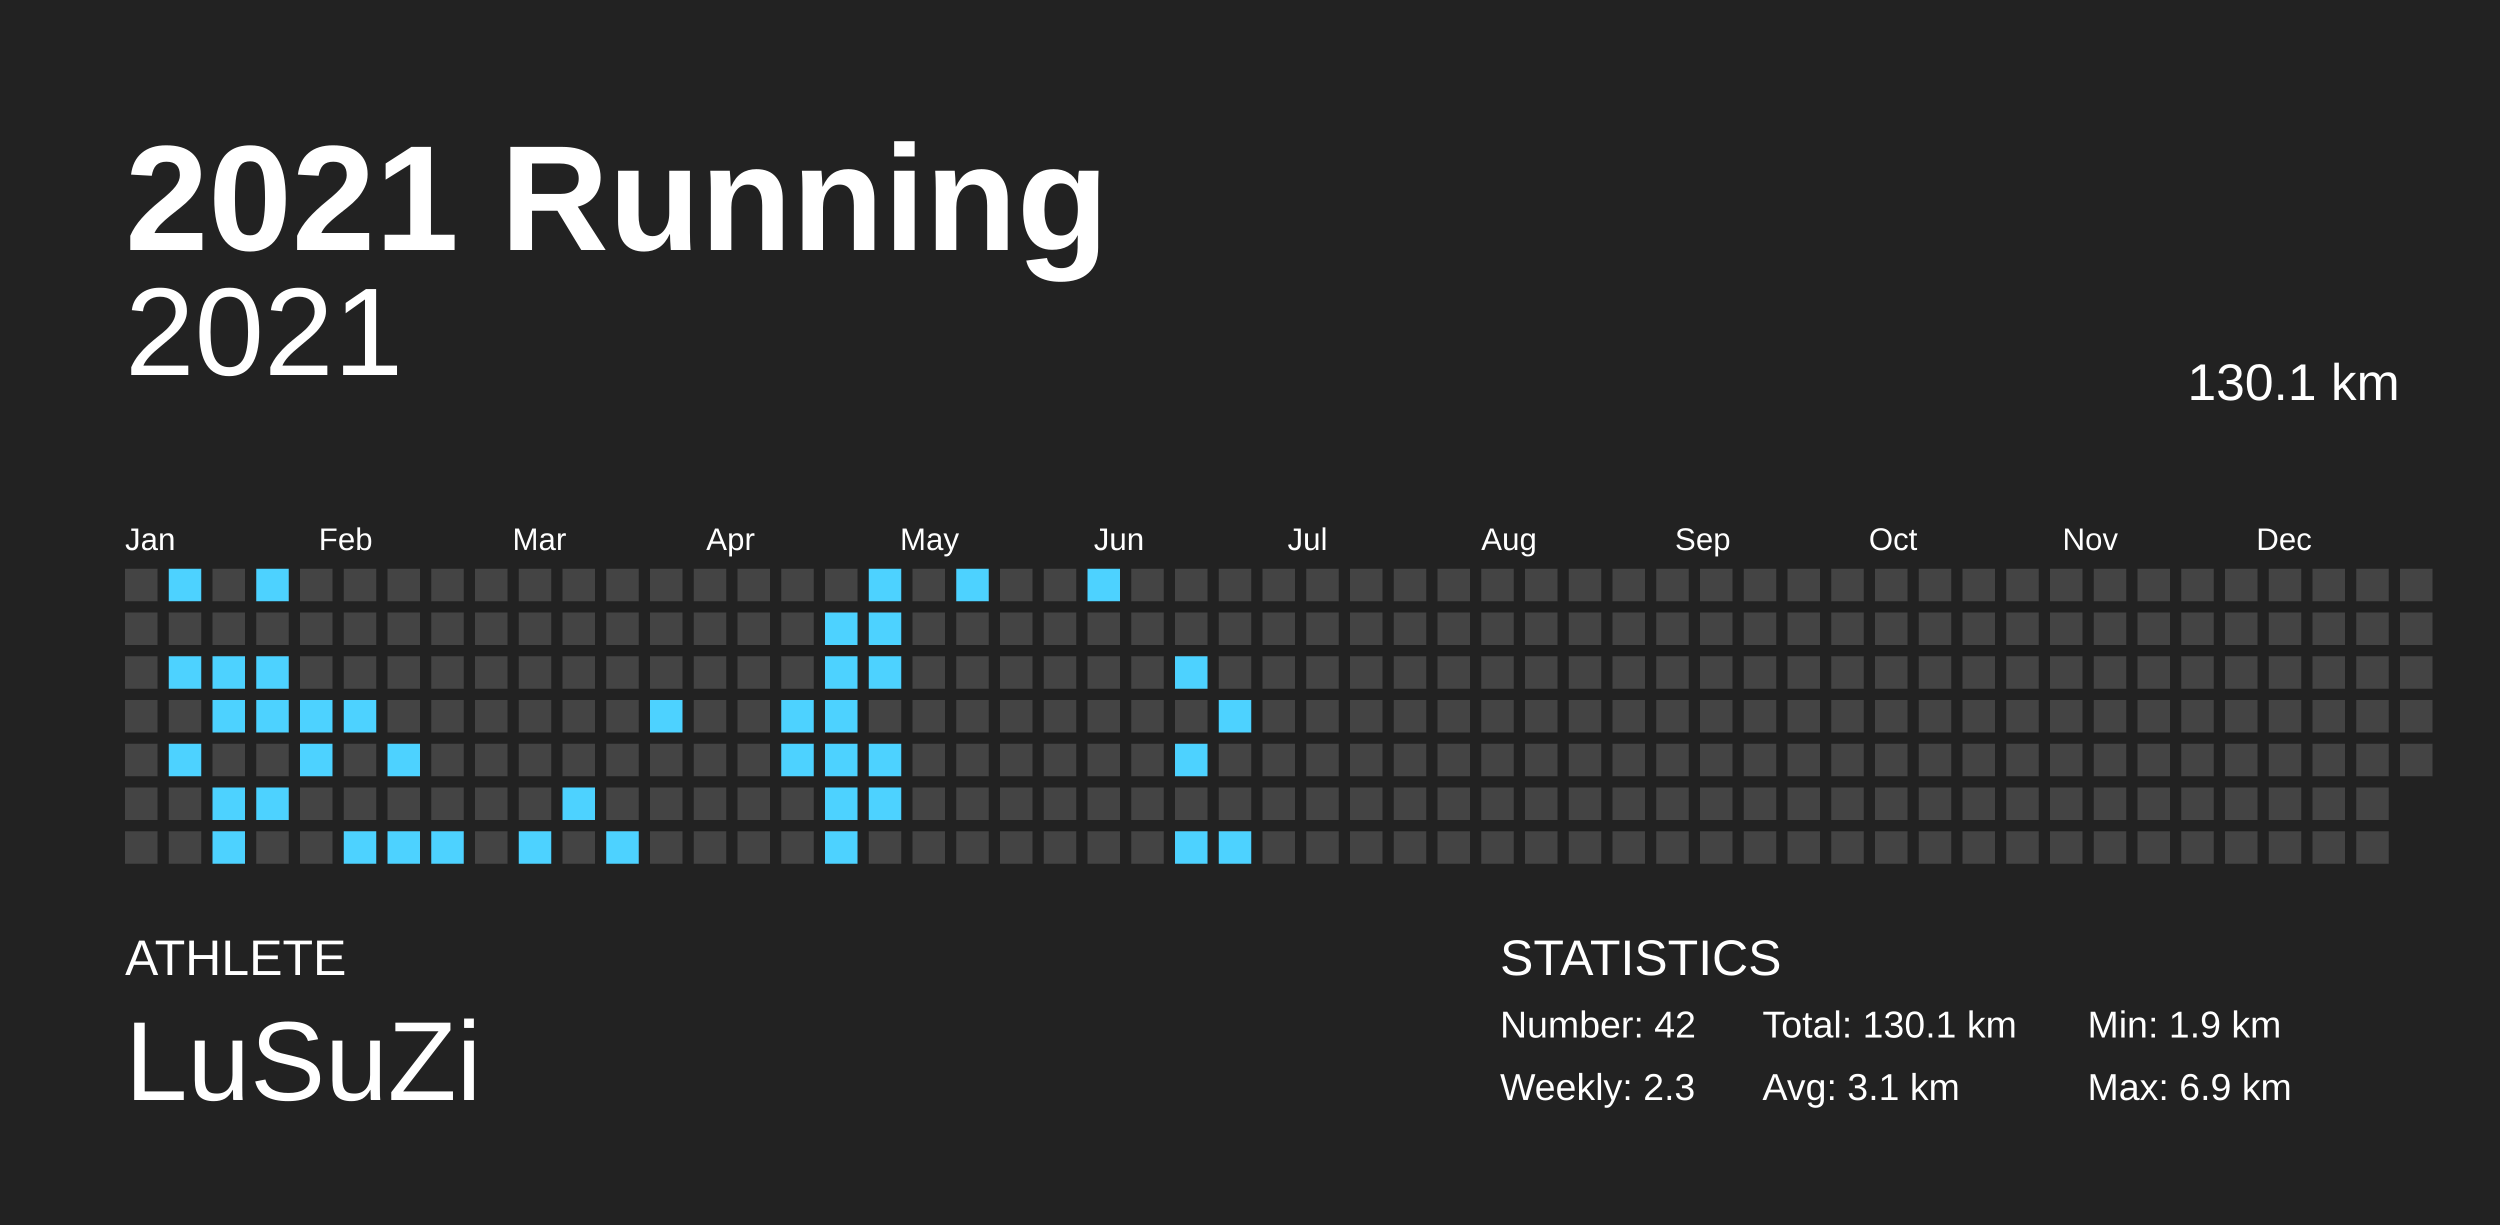
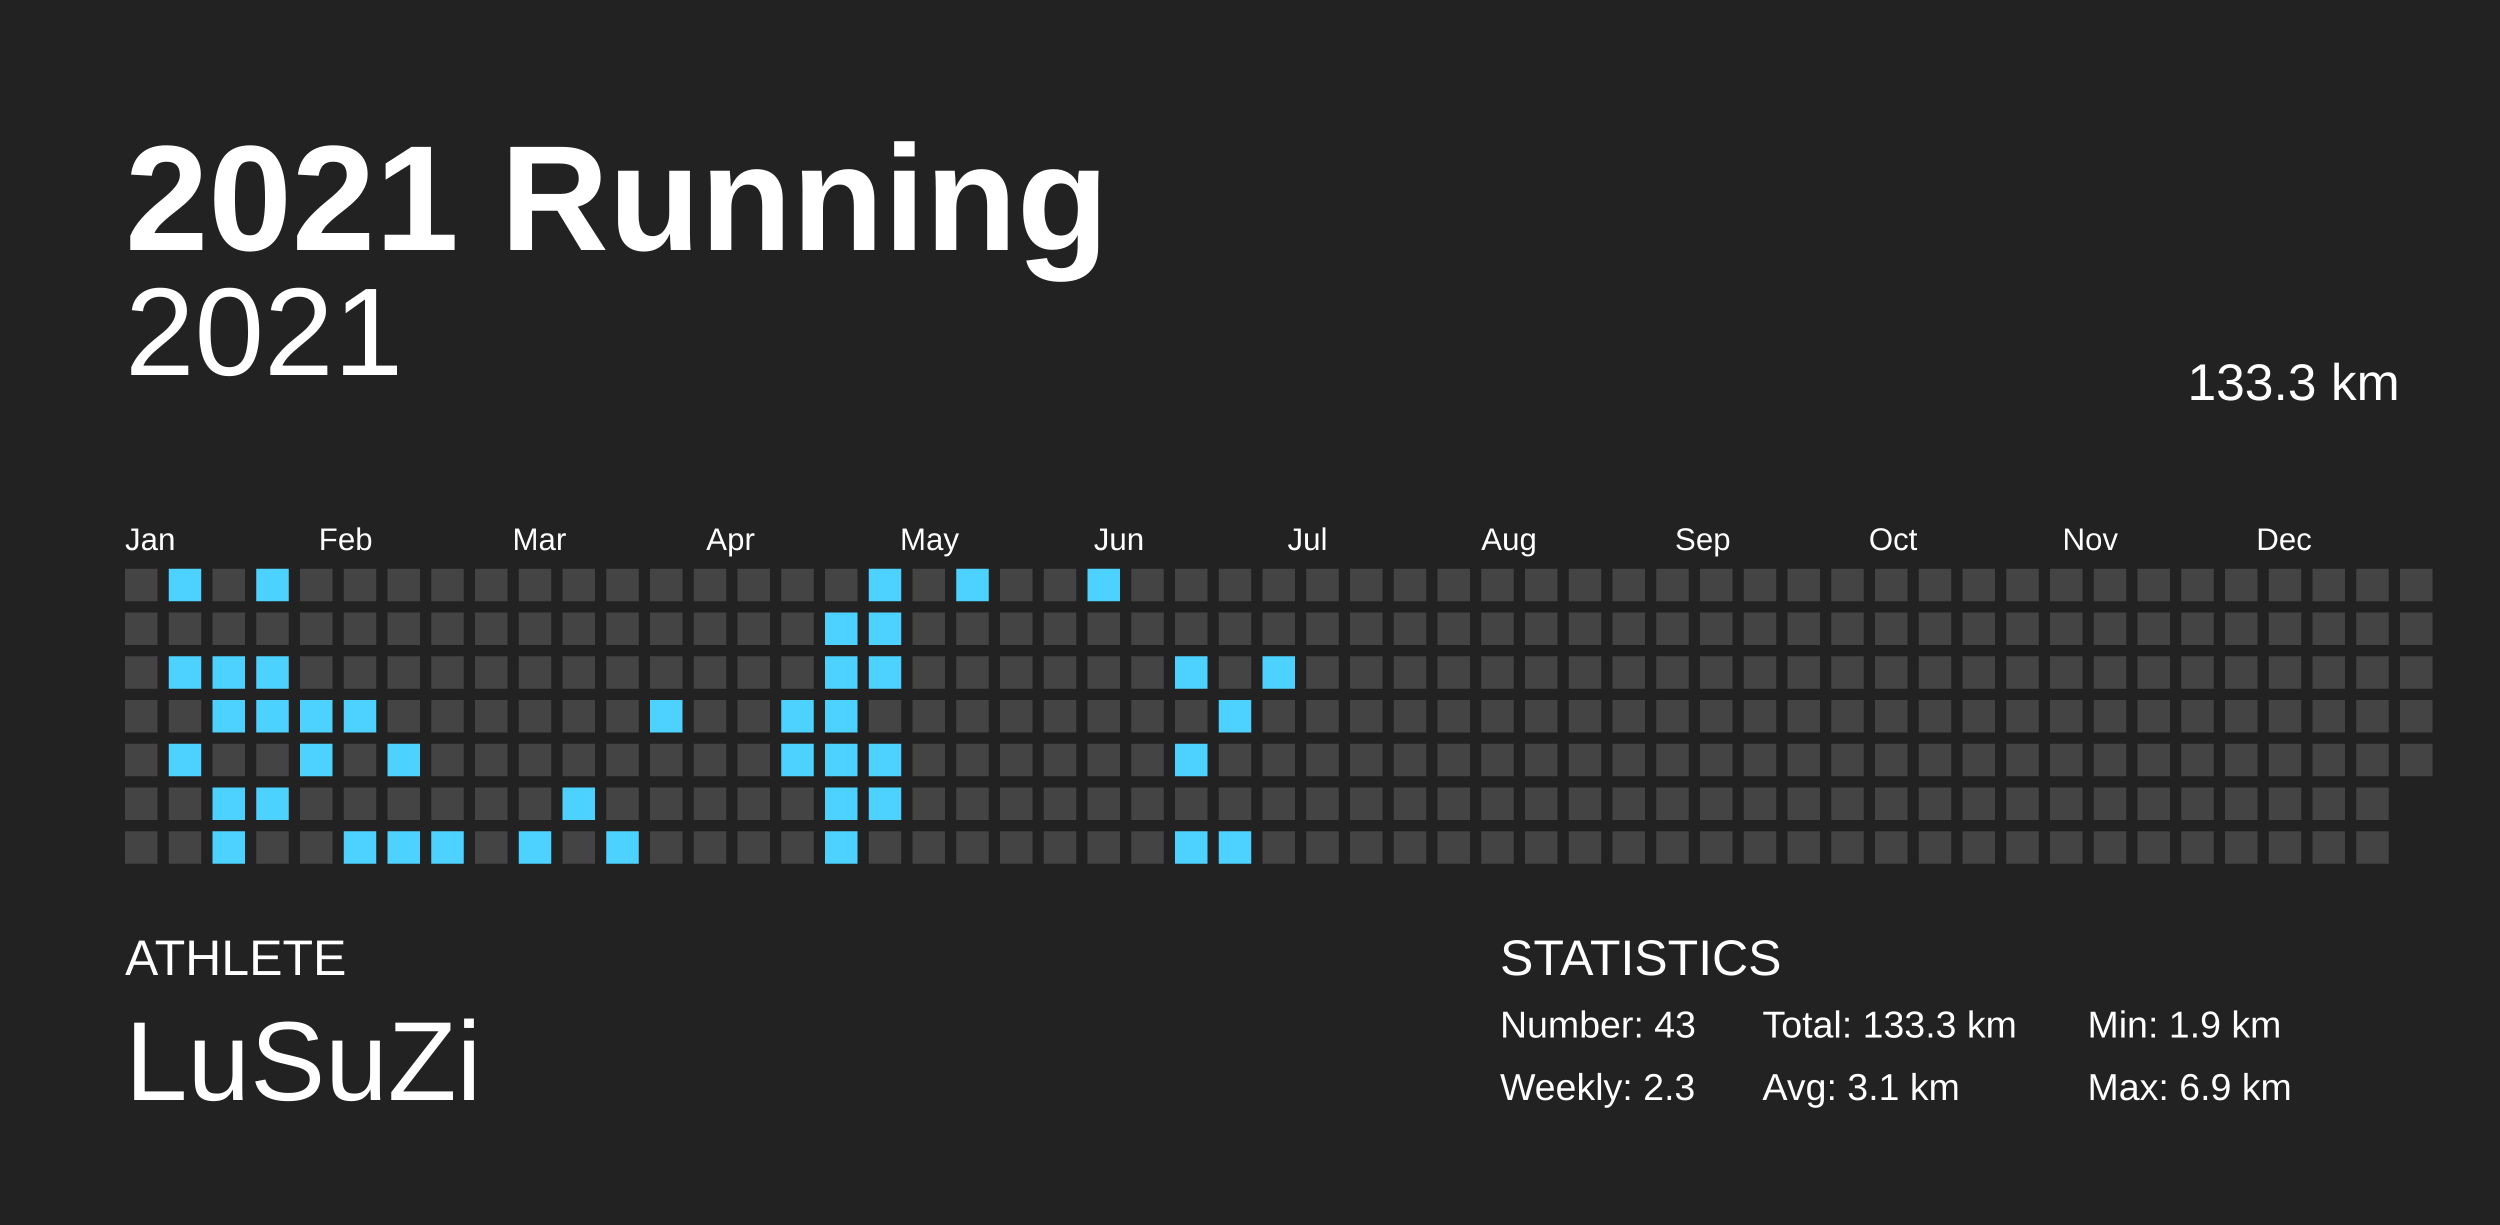
<svg xmlns="http://www.w3.org/2000/svg" baseProfile="full" height="98mm" version="1.1" viewBox="0,0,200,98" width="200mm">
  <defs />
  <rect fill="#222222" height="98" width="200" x="0" y="0" />
  <text fill="#FFFFFF" style="font-size:12px; font-family:Arial; font-weight:bold;" x="10" y="20">2021 Running</text>
  <text fill="#FFFFFF" style="font-size:4px; font-family:Arial" x="10" y="78">ATHLETE</text>
  <text fill="#FFFFFF" style="font-size:9px; font-family:Arial" x="10" y="88">LuSuZi</text>
  <text fill="#FFFFFF" style="font-size:4px; font-family:Arial" x="120" y="78">STATISTICS</text>
-   <text fill="#FFFFFF" style="font-size:3px; font-family:Arial" x="120" y="83">Number: 42</text>
+   <text fill="#FFFFFF" style="font-size:3px; font-family:Arial" x="120" y="83">Number: 43</text>
  <text fill="#FFFFFF" style="font-size:3px; font-family:Arial" x="120" y="88">Weekly: 2.3</text>
-   <text fill="#FFFFFF" style="font-size:3px; font-family:Arial" x="141" y="83">Total: 130.1 km</text>
+   <text fill="#FFFFFF" style="font-size:3px; font-family:Arial" x="141" y="83">Total: 133.3 km</text>
  <text fill="#FFFFFF" style="font-size:3px; font-family:Arial" x="141" y="88">Avg: 3.1 km</text>
  <text fill="#FFFFFF" style="font-size:3px; font-family:Arial" x="167" y="83">Min: 1.9 km</text>
  <text fill="#FFFFFF" style="font-size:3px; font-family:Arial" x="167" y="88">Max: 6.9 km</text>
  <text alignment-baseline="hanging" fill="#FFFFFF" style="font-size:10.0px; font-family:Arial;" x="10" y="30">2021</text>
-   <text alignment-baseline="hanging" fill="#FFFFFF" style="font-size:4.125px; font-family:Arial;" x="175" y="32">130.1 km</text>
+   <text alignment-baseline="hanging" fill="#FFFFFF" style="font-size:4.125px; font-family:Arial;" x="175" y="32">133.3 km</text>
  <text fill="#FFFFFF" style="font-size:2.5px; font-family:Arial" x="10.0" y="44">Jan</text>
  <text fill="#FFFFFF" style="font-size:2.5px; font-family:Arial" x="25.5" y="44">Feb</text>
  <text fill="#FFFFFF" style="font-size:2.5px; font-family:Arial" x="41.0" y="44">Mar</text>
  <text fill="#FFFFFF" style="font-size:2.5px; font-family:Arial" x="56.5" y="44">Apr</text>
  <text fill="#FFFFFF" style="font-size:2.5px; font-family:Arial" x="72.0" y="44">May</text>
  <text fill="#FFFFFF" style="font-size:2.5px; font-family:Arial" x="87.5" y="44">Jun</text>
  <text fill="#FFFFFF" style="font-size:2.5px; font-family:Arial" x="103.0" y="44">Jul</text>
  <text fill="#FFFFFF" style="font-size:2.5px; font-family:Arial" x="118.5" y="44">Aug</text>
  <text fill="#FFFFFF" style="font-size:2.5px; font-family:Arial" x="134.0" y="44">Sep</text>
  <text fill="#FFFFFF" style="font-size:2.5px; font-family:Arial" x="149.5" y="44">Oct</text>
  <text fill="#FFFFFF" style="font-size:2.5px; font-family:Arial" x="165.0" y="44">Nov</text>
  <text fill="#FFFFFF" style="font-size:2.5px; font-family:Arial" x="180.5" y="44">Dec</text>
  <rect fill="#444444" height="2.6" width="2.6" x="10.0" y="45.5" />
  <rect fill="#444444" height="2.6" width="2.6" x="10.0" y="49.0" />
  <rect fill="#444444" height="2.6" width="2.6" x="10.0" y="52.5" />
  <rect fill="#444444" height="2.6" width="2.6" x="10.0" y="56.0" />
  <rect fill="#444444" height="2.6" width="2.6" x="10.0" y="59.5" />
  <rect fill="#444444" height="2.6" width="2.6" x="10.0" y="63.0" />
  <rect fill="#444444" height="2.6" width="2.6" x="10.0" y="66.5" />
  <rect fill="#4dd2ff" height="2.6" width="2.6" x="13.5" y="45.5" />
  <rect fill="#444444" height="2.6" width="2.6" x="13.5" y="49.0" />
  <rect fill="#4dd2ff" height="2.6" width="2.6" x="13.5" y="52.5" />
  <rect fill="#444444" height="2.6" width="2.6" x="13.5" y="56.0" />
  <rect fill="#4dd2ff" height="2.6" width="2.6" x="13.5" y="59.5" />
  <rect fill="#444444" height="2.6" width="2.6" x="13.5" y="63.0" />
  <rect fill="#444444" height="2.6" width="2.6" x="13.5" y="66.5" />
  <rect fill="#444444" height="2.6" width="2.6" x="17.0" y="45.5" />
  <rect fill="#444444" height="2.6" width="2.6" x="17.0" y="49.0" />
  <rect fill="#4dd2ff" height="2.6" width="2.6" x="17.0" y="52.5" />
  <rect fill="#4dd2ff" height="2.6" width="2.6" x="17.0" y="56.0" />
  <rect fill="#444444" height="2.6" width="2.6" x="17.0" y="59.5" />
  <rect fill="#4dd2ff" height="2.6" width="2.6" x="17.0" y="63.0" />
  <rect fill="#4dd2ff" height="2.6" width="2.6" x="17.0" y="66.5" />
  <rect fill="#4dd2ff" height="2.6" width="2.6" x="20.5" y="45.5" />
  <rect fill="#444444" height="2.6" width="2.6" x="20.5" y="49.0" />
  <rect fill="#4dd2ff" height="2.6" width="2.6" x="20.5" y="52.5" />
  <rect fill="#4dd2ff" height="2.6" width="2.6" x="20.5" y="56.0" />
  <rect fill="#444444" height="2.6" width="2.6" x="20.5" y="59.5" />
  <rect fill="#4dd2ff" height="2.6" width="2.6" x="20.5" y="63.0" />
  <rect fill="#444444" height="2.6" width="2.6" x="20.5" y="66.5" />
  <rect fill="#444444" height="2.6" width="2.6" x="24.0" y="45.5" />
  <rect fill="#444444" height="2.6" width="2.6" x="24.0" y="49.0" />
  <rect fill="#444444" height="2.6" width="2.6" x="24.0" y="52.5" />
  <rect fill="#4dd2ff" height="2.6" width="2.6" x="24.0" y="56.0" />
  <rect fill="#4dd2ff" height="2.6" width="2.6" x="24.0" y="59.5" />
  <rect fill="#444444" height="2.6" width="2.6" x="24.0" y="63.0" />
  <rect fill="#444444" height="2.6" width="2.6" x="24.0" y="66.5" />
  <rect fill="#444444" height="2.6" width="2.6" x="27.5" y="45.5" />
  <rect fill="#444444" height="2.6" width="2.6" x="27.5" y="49.0" />
  <rect fill="#444444" height="2.6" width="2.6" x="27.5" y="52.5" />
  <rect fill="#4dd2ff" height="2.6" width="2.6" x="27.5" y="56.0" />
  <rect fill="#444444" height="2.6" width="2.6" x="27.5" y="59.5" />
  <rect fill="#444444" height="2.6" width="2.6" x="27.5" y="63.0" />
  <rect fill="#4dd2ff" height="2.6" width="2.6" x="27.5" y="66.5" />
  <rect fill="#444444" height="2.6" width="2.6" x="31.0" y="45.5" />
  <rect fill="#444444" height="2.6" width="2.6" x="31.0" y="49.0" />
  <rect fill="#444444" height="2.6" width="2.6" x="31.0" y="52.5" />
  <rect fill="#444444" height="2.6" width="2.6" x="31.0" y="56.0" />
  <rect fill="#4dd2ff" height="2.6" width="2.6" x="31.0" y="59.5" />
  <rect fill="#444444" height="2.6" width="2.6" x="31.0" y="63.0" />
  <rect fill="#4dd2ff" height="2.6" width="2.6" x="31.0" y="66.5" />
  <rect fill="#444444" height="2.6" width="2.6" x="34.5" y="45.5" />
  <rect fill="#444444" height="2.6" width="2.6" x="34.5" y="49.0" />
  <rect fill="#444444" height="2.6" width="2.6" x="34.5" y="52.5" />
  <rect fill="#444444" height="2.6" width="2.6" x="34.5" y="56.0" />
  <rect fill="#444444" height="2.6" width="2.6" x="34.5" y="59.5" />
  <rect fill="#444444" height="2.6" width="2.6" x="34.5" y="63.0" />
  <rect fill="#4dd2ff" height="2.6" width="2.6" x="34.5" y="66.5" />
  <rect fill="#444444" height="2.6" width="2.6" x="38.0" y="45.5" />
  <rect fill="#444444" height="2.6" width="2.6" x="38.0" y="49.0" />
  <rect fill="#444444" height="2.6" width="2.6" x="38.0" y="52.5" />
  <rect fill="#444444" height="2.6" width="2.6" x="38.0" y="56.0" />
  <rect fill="#444444" height="2.6" width="2.6" x="38.0" y="59.5" />
  <rect fill="#444444" height="2.6" width="2.6" x="38.0" y="63.0" />
  <rect fill="#444444" height="2.6" width="2.6" x="38.0" y="66.5" />
  <rect fill="#444444" height="2.6" width="2.6" x="41.5" y="45.5" />
  <rect fill="#444444" height="2.6" width="2.6" x="41.5" y="49.0" />
  <rect fill="#444444" height="2.6" width="2.6" x="41.5" y="52.5" />
  <rect fill="#444444" height="2.6" width="2.6" x="41.5" y="56.0" />
  <rect fill="#444444" height="2.6" width="2.6" x="41.5" y="59.5" />
  <rect fill="#444444" height="2.6" width="2.6" x="41.5" y="63.0" />
  <rect fill="#4dd2ff" height="2.6" width="2.6" x="41.5" y="66.5" />
  <rect fill="#444444" height="2.6" width="2.6" x="45.0" y="45.5" />
  <rect fill="#444444" height="2.6" width="2.6" x="45.0" y="49.0" />
  <rect fill="#444444" height="2.6" width="2.6" x="45.0" y="52.5" />
  <rect fill="#444444" height="2.6" width="2.6" x="45.0" y="56.0" />
  <rect fill="#444444" height="2.6" width="2.6" x="45.0" y="59.5" />
  <rect fill="#4dd2ff" height="2.6" width="2.6" x="45.0" y="63.0" />
  <rect fill="#444444" height="2.6" width="2.6" x="45.0" y="66.5" />
  <rect fill="#444444" height="2.6" width="2.6" x="48.5" y="45.5" />
  <rect fill="#444444" height="2.6" width="2.6" x="48.5" y="49.0" />
  <rect fill="#444444" height="2.6" width="2.6" x="48.5" y="52.5" />
  <rect fill="#444444" height="2.6" width="2.6" x="48.5" y="56.0" />
  <rect fill="#444444" height="2.6" width="2.6" x="48.5" y="59.5" />
  <rect fill="#444444" height="2.6" width="2.6" x="48.5" y="63.0" />
  <rect fill="#4dd2ff" height="2.6" width="2.6" x="48.5" y="66.5" />
  <rect fill="#444444" height="2.6" width="2.6" x="52.0" y="45.5" />
  <rect fill="#444444" height="2.6" width="2.6" x="52.0" y="49.0" />
  <rect fill="#444444" height="2.6" width="2.6" x="52.0" y="52.5" />
  <rect fill="#4dd2ff" height="2.6" width="2.6" x="52.0" y="56.0" />
  <rect fill="#444444" height="2.6" width="2.6" x="52.0" y="59.5" />
  <rect fill="#444444" height="2.6" width="2.6" x="52.0" y="63.0" />
  <rect fill="#444444" height="2.6" width="2.6" x="52.0" y="66.5" />
  <rect fill="#444444" height="2.6" width="2.6" x="55.5" y="45.5" />
  <rect fill="#444444" height="2.6" width="2.6" x="55.5" y="49.0" />
  <rect fill="#444444" height="2.6" width="2.6" x="55.5" y="52.5" />
  <rect fill="#444444" height="2.6" width="2.6" x="55.5" y="56.0" />
  <rect fill="#444444" height="2.6" width="2.6" x="55.5" y="59.5" />
  <rect fill="#444444" height="2.6" width="2.6" x="55.5" y="63.0" />
  <rect fill="#444444" height="2.6" width="2.6" x="55.5" y="66.5" />
  <rect fill="#444444" height="2.6" width="2.6" x="59.0" y="45.5" />
  <rect fill="#444444" height="2.6" width="2.6" x="59.0" y="49.0" />
  <rect fill="#444444" height="2.6" width="2.6" x="59.0" y="52.5" />
  <rect fill="#444444" height="2.6" width="2.6" x="59.0" y="56.0" />
  <rect fill="#444444" height="2.6" width="2.6" x="59.0" y="59.5" />
  <rect fill="#444444" height="2.6" width="2.6" x="59.0" y="63.0" />
  <rect fill="#444444" height="2.6" width="2.6" x="59.0" y="66.5" />
  <rect fill="#444444" height="2.6" width="2.6" x="62.5" y="45.5" />
  <rect fill="#444444" height="2.6" width="2.6" x="62.5" y="49.0" />
  <rect fill="#444444" height="2.6" width="2.6" x="62.5" y="52.5" />
  <rect fill="#4dd2ff" height="2.6" width="2.6" x="62.5" y="56.0" />
  <rect fill="#4dd2ff" height="2.6" width="2.6" x="62.5" y="59.5" />
  <rect fill="#444444" height="2.6" width="2.6" x="62.5" y="63.0" />
  <rect fill="#444444" height="2.6" width="2.6" x="62.5" y="66.5" />
  <rect fill="#444444" height="2.6" width="2.6" x="66.0" y="45.5" />
  <rect fill="#4dd2ff" height="2.6" width="2.6" x="66.0" y="49.0" />
  <rect fill="#4dd2ff" height="2.6" width="2.6" x="66.0" y="52.5" />
  <rect fill="#4dd2ff" height="2.6" width="2.6" x="66.0" y="56.0" />
  <rect fill="#4dd2ff" height="2.6" width="2.6" x="66.0" y="59.5" />
  <rect fill="#4dd2ff" height="2.6" width="2.6" x="66.0" y="63.0" />
  <rect fill="#4dd2ff" height="2.6" width="2.6" x="66.0" y="66.5" />
  <rect fill="#4dd2ff" height="2.6" width="2.6" x="69.5" y="45.5" />
  <rect fill="#4dd2ff" height="2.6" width="2.6" x="69.5" y="49.0" />
  <rect fill="#4dd2ff" height="2.6" width="2.6" x="69.5" y="52.5" />
  <rect fill="#444444" height="2.6" width="2.6" x="69.5" y="56.0" />
  <rect fill="#4dd2ff" height="2.6" width="2.6" x="69.5" y="59.5" />
  <rect fill="#4dd2ff" height="2.6" width="2.6" x="69.5" y="63.0" />
  <rect fill="#444444" height="2.6" width="2.6" x="69.5" y="66.5" />
  <rect fill="#444444" height="2.6" width="2.6" x="73.0" y="45.5" />
  <rect fill="#444444" height="2.6" width="2.6" x="73.0" y="49.0" />
  <rect fill="#444444" height="2.6" width="2.6" x="73.0" y="52.5" />
  <rect fill="#444444" height="2.6" width="2.6" x="73.0" y="56.0" />
  <rect fill="#444444" height="2.6" width="2.6" x="73.0" y="59.5" />
  <rect fill="#444444" height="2.6" width="2.6" x="73.0" y="63.0" />
  <rect fill="#444444" height="2.6" width="2.6" x="73.0" y="66.5" />
  <rect fill="#4dd2ff" height="2.6" width="2.6" x="76.5" y="45.5" />
  <rect fill="#444444" height="2.6" width="2.6" x="76.5" y="49.0" />
  <rect fill="#444444" height="2.6" width="2.6" x="76.5" y="52.5" />
  <rect fill="#444444" height="2.6" width="2.6" x="76.5" y="56.0" />
  <rect fill="#444444" height="2.6" width="2.6" x="76.5" y="59.5" />
  <rect fill="#444444" height="2.6" width="2.6" x="76.5" y="63.0" />
  <rect fill="#444444" height="2.6" width="2.6" x="76.5" y="66.5" />
  <rect fill="#444444" height="2.6" width="2.6" x="80.0" y="45.5" />
  <rect fill="#444444" height="2.6" width="2.6" x="80.0" y="49.0" />
  <rect fill="#444444" height="2.6" width="2.6" x="80.0" y="52.5" />
  <rect fill="#444444" height="2.6" width="2.6" x="80.0" y="56.0" />
  <rect fill="#444444" height="2.6" width="2.6" x="80.0" y="59.5" />
  <rect fill="#444444" height="2.6" width="2.6" x="80.0" y="63.0" />
  <rect fill="#444444" height="2.6" width="2.6" x="80.0" y="66.5" />
  <rect fill="#444444" height="2.6" width="2.6" x="83.5" y="45.5" />
  <rect fill="#444444" height="2.6" width="2.6" x="83.5" y="49.0" />
  <rect fill="#444444" height="2.6" width="2.6" x="83.5" y="52.5" />
  <rect fill="#444444" height="2.6" width="2.6" x="83.5" y="56.0" />
  <rect fill="#444444" height="2.6" width="2.6" x="83.5" y="59.5" />
  <rect fill="#444444" height="2.6" width="2.6" x="83.5" y="63.0" />
  <rect fill="#444444" height="2.6" width="2.6" x="83.5" y="66.5" />
  <rect fill="#4dd2ff" height="2.6" width="2.6" x="87.0" y="45.5" />
  <rect fill="#444444" height="2.6" width="2.6" x="87.0" y="49.0" />
  <rect fill="#444444" height="2.6" width="2.6" x="87.0" y="52.5" />
  <rect fill="#444444" height="2.6" width="2.6" x="87.0" y="56.0" />
  <rect fill="#444444" height="2.6" width="2.6" x="87.0" y="59.5" />
  <rect fill="#444444" height="2.6" width="2.6" x="87.0" y="63.0" />
  <rect fill="#444444" height="2.6" width="2.6" x="87.0" y="66.5" />
  <rect fill="#444444" height="2.6" width="2.6" x="90.5" y="45.5" />
  <rect fill="#444444" height="2.6" width="2.6" x="90.5" y="49.0" />
  <rect fill="#444444" height="2.6" width="2.6" x="90.5" y="52.5" />
  <rect fill="#444444" height="2.6" width="2.6" x="90.5" y="56.0" />
  <rect fill="#444444" height="2.6" width="2.6" x="90.5" y="59.5" />
  <rect fill="#444444" height="2.6" width="2.6" x="90.5" y="63.0" />
  <rect fill="#444444" height="2.6" width="2.6" x="90.5" y="66.5" />
  <rect fill="#444444" height="2.6" width="2.6" x="94.0" y="45.5" />
  <rect fill="#444444" height="2.6" width="2.6" x="94.0" y="49.0" />
  <rect fill="#4dd2ff" height="2.6" width="2.6" x="94.0" y="52.5" />
  <rect fill="#444444" height="2.6" width="2.6" x="94.0" y="56.0" />
  <rect fill="#4dd2ff" height="2.6" width="2.6" x="94.0" y="59.5" />
  <rect fill="#444444" height="2.6" width="2.6" x="94.0" y="63.0" />
  <rect fill="#4dd2ff" height="2.6" width="2.6" x="94.0" y="66.5" />
  <rect fill="#444444" height="2.6" width="2.6" x="97.5" y="45.5" />
  <rect fill="#444444" height="2.6" width="2.6" x="97.5" y="49.0" />
  <rect fill="#444444" height="2.6" width="2.6" x="97.5" y="52.5" />
  <rect fill="#4dd2ff" height="2.6" width="2.6" x="97.5" y="56.0" />
  <rect fill="#444444" height="2.6" width="2.6" x="97.5" y="59.5" />
  <rect fill="#444444" height="2.6" width="2.6" x="97.5" y="63.0" />
  <rect fill="#4dd2ff" height="2.6" width="2.6" x="97.5" y="66.5" />
  <rect fill="#444444" height="2.6" width="2.6" x="101.0" y="45.5" />
  <rect fill="#444444" height="2.6" width="2.6" x="101.0" y="49.0" />
-   <rect fill="#444444" height="2.6" width="2.6" x="101.0" y="52.5" />
+   <rect fill="#4dd2ff" height="2.6" width="2.6" x="101.0" y="52.5" />
  <rect fill="#444444" height="2.6" width="2.6" x="101.0" y="56.0" />
  <rect fill="#444444" height="2.6" width="2.6" x="101.0" y="59.5" />
  <rect fill="#444444" height="2.6" width="2.6" x="101.0" y="63.0" />
  <rect fill="#444444" height="2.6" width="2.6" x="101.0" y="66.5" />
  <rect fill="#444444" height="2.6" width="2.6" x="104.5" y="45.5" />
  <rect fill="#444444" height="2.6" width="2.6" x="104.5" y="49.0" />
  <rect fill="#444444" height="2.6" width="2.6" x="104.5" y="52.5" />
  <rect fill="#444444" height="2.6" width="2.6" x="104.5" y="56.0" />
  <rect fill="#444444" height="2.6" width="2.6" x="104.5" y="59.5" />
  <rect fill="#444444" height="2.6" width="2.6" x="104.5" y="63.0" />
  <rect fill="#444444" height="2.6" width="2.6" x="104.5" y="66.5" />
  <rect fill="#444444" height="2.6" width="2.6" x="108.0" y="45.5" />
  <rect fill="#444444" height="2.6" width="2.6" x="108.0" y="49.0" />
  <rect fill="#444444" height="2.6" width="2.6" x="108.0" y="52.5" />
  <rect fill="#444444" height="2.6" width="2.6" x="108.0" y="56.0" />
  <rect fill="#444444" height="2.6" width="2.6" x="108.0" y="59.5" />
  <rect fill="#444444" height="2.6" width="2.6" x="108.0" y="63.0" />
  <rect fill="#444444" height="2.6" width="2.6" x="108.0" y="66.5" />
  <rect fill="#444444" height="2.6" width="2.6" x="111.5" y="45.5" />
  <rect fill="#444444" height="2.6" width="2.6" x="111.5" y="49.0" />
  <rect fill="#444444" height="2.6" width="2.6" x="111.5" y="52.5" />
  <rect fill="#444444" height="2.6" width="2.6" x="111.5" y="56.0" />
  <rect fill="#444444" height="2.6" width="2.6" x="111.5" y="59.5" />
  <rect fill="#444444" height="2.6" width="2.6" x="111.5" y="63.0" />
  <rect fill="#444444" height="2.6" width="2.6" x="111.5" y="66.5" />
  <rect fill="#444444" height="2.6" width="2.6" x="115.0" y="45.5" />
  <rect fill="#444444" height="2.6" width="2.6" x="115.0" y="49.0" />
  <rect fill="#444444" height="2.6" width="2.6" x="115.0" y="52.5" />
  <rect fill="#444444" height="2.6" width="2.6" x="115.0" y="56.0" />
  <rect fill="#444444" height="2.6" width="2.6" x="115.0" y="59.5" />
  <rect fill="#444444" height="2.6" width="2.6" x="115.0" y="63.0" />
  <rect fill="#444444" height="2.6" width="2.6" x="115.0" y="66.5" />
  <rect fill="#444444" height="2.6" width="2.6" x="118.5" y="45.5" />
  <rect fill="#444444" height="2.6" width="2.6" x="118.5" y="49.0" />
  <rect fill="#444444" height="2.6" width="2.6" x="118.5" y="52.5" />
  <rect fill="#444444" height="2.6" width="2.6" x="118.5" y="56.0" />
  <rect fill="#444444" height="2.6" width="2.6" x="118.5" y="59.5" />
  <rect fill="#444444" height="2.6" width="2.6" x="118.5" y="63.0" />
  <rect fill="#444444" height="2.6" width="2.6" x="118.5" y="66.5" />
  <rect fill="#444444" height="2.6" width="2.6" x="122.0" y="45.5" />
  <rect fill="#444444" height="2.6" width="2.6" x="122.0" y="49.0" />
  <rect fill="#444444" height="2.6" width="2.6" x="122.0" y="52.5" />
  <rect fill="#444444" height="2.6" width="2.6" x="122.0" y="56.0" />
  <rect fill="#444444" height="2.6" width="2.6" x="122.0" y="59.5" />
  <rect fill="#444444" height="2.6" width="2.6" x="122.0" y="63.0" />
  <rect fill="#444444" height="2.6" width="2.6" x="122.0" y="66.5" />
  <rect fill="#444444" height="2.6" width="2.6" x="125.5" y="45.5" />
  <rect fill="#444444" height="2.6" width="2.6" x="125.5" y="49.0" />
  <rect fill="#444444" height="2.6" width="2.6" x="125.5" y="52.5" />
  <rect fill="#444444" height="2.6" width="2.6" x="125.5" y="56.0" />
  <rect fill="#444444" height="2.6" width="2.6" x="125.5" y="59.5" />
  <rect fill="#444444" height="2.6" width="2.6" x="125.5" y="63.0" />
  <rect fill="#444444" height="2.6" width="2.6" x="125.5" y="66.5" />
  <rect fill="#444444" height="2.6" width="2.6" x="129.0" y="45.5" />
  <rect fill="#444444" height="2.6" width="2.6" x="129.0" y="49.0" />
  <rect fill="#444444" height="2.6" width="2.6" x="129.0" y="52.5" />
  <rect fill="#444444" height="2.6" width="2.6" x="129.0" y="56.0" />
  <rect fill="#444444" height="2.6" width="2.6" x="129.0" y="59.5" />
  <rect fill="#444444" height="2.6" width="2.6" x="129.0" y="63.0" />
  <rect fill="#444444" height="2.6" width="2.6" x="129.0" y="66.5" />
  <rect fill="#444444" height="2.6" width="2.6" x="132.5" y="45.5" />
  <rect fill="#444444" height="2.6" width="2.6" x="132.5" y="49.0" />
  <rect fill="#444444" height="2.6" width="2.6" x="132.5" y="52.5" />
  <rect fill="#444444" height="2.6" width="2.6" x="132.5" y="56.0" />
  <rect fill="#444444" height="2.6" width="2.6" x="132.5" y="59.5" />
  <rect fill="#444444" height="2.6" width="2.6" x="132.5" y="63.0" />
  <rect fill="#444444" height="2.6" width="2.6" x="132.5" y="66.5" />
  <rect fill="#444444" height="2.6" width="2.6" x="136.0" y="45.5" />
  <rect fill="#444444" height="2.6" width="2.6" x="136.0" y="49.0" />
  <rect fill="#444444" height="2.6" width="2.6" x="136.0" y="52.5" />
  <rect fill="#444444" height="2.6" width="2.6" x="136.0" y="56.0" />
  <rect fill="#444444" height="2.6" width="2.6" x="136.0" y="59.5" />
  <rect fill="#444444" height="2.6" width="2.6" x="136.0" y="63.0" />
  <rect fill="#444444" height="2.6" width="2.6" x="136.0" y="66.5" />
  <rect fill="#444444" height="2.6" width="2.6" x="139.5" y="45.5" />
  <rect fill="#444444" height="2.6" width="2.6" x="139.5" y="49.0" />
  <rect fill="#444444" height="2.6" width="2.6" x="139.5" y="52.5" />
  <rect fill="#444444" height="2.6" width="2.6" x="139.5" y="56.0" />
  <rect fill="#444444" height="2.6" width="2.6" x="139.5" y="59.5" />
  <rect fill="#444444" height="2.6" width="2.6" x="139.5" y="63.0" />
  <rect fill="#444444" height="2.6" width="2.6" x="139.5" y="66.5" />
  <rect fill="#444444" height="2.6" width="2.6" x="143.0" y="45.5" />
  <rect fill="#444444" height="2.6" width="2.6" x="143.0" y="49.0" />
  <rect fill="#444444" height="2.6" width="2.6" x="143.0" y="52.5" />
  <rect fill="#444444" height="2.6" width="2.6" x="143.0" y="56.0" />
  <rect fill="#444444" height="2.6" width="2.6" x="143.0" y="59.5" />
  <rect fill="#444444" height="2.6" width="2.6" x="143.0" y="63.0" />
  <rect fill="#444444" height="2.6" width="2.6" x="143.0" y="66.5" />
  <rect fill="#444444" height="2.6" width="2.6" x="146.5" y="45.5" />
  <rect fill="#444444" height="2.6" width="2.6" x="146.5" y="49.0" />
  <rect fill="#444444" height="2.6" width="2.6" x="146.5" y="52.5" />
  <rect fill="#444444" height="2.6" width="2.6" x="146.5" y="56.0" />
  <rect fill="#444444" height="2.6" width="2.6" x="146.5" y="59.5" />
  <rect fill="#444444" height="2.6" width="2.6" x="146.5" y="63.0" />
  <rect fill="#444444" height="2.6" width="2.6" x="146.5" y="66.5" />
  <rect fill="#444444" height="2.6" width="2.6" x="150.0" y="45.5" />
  <rect fill="#444444" height="2.6" width="2.6" x="150.0" y="49.0" />
  <rect fill="#444444" height="2.6" width="2.6" x="150.0" y="52.5" />
  <rect fill="#444444" height="2.6" width="2.6" x="150.0" y="56.0" />
  <rect fill="#444444" height="2.6" width="2.6" x="150.0" y="59.5" />
  <rect fill="#444444" height="2.6" width="2.6" x="150.0" y="63.0" />
  <rect fill="#444444" height="2.6" width="2.6" x="150.0" y="66.5" />
  <rect fill="#444444" height="2.6" width="2.6" x="153.5" y="45.5" />
  <rect fill="#444444" height="2.6" width="2.6" x="153.5" y="49.0" />
  <rect fill="#444444" height="2.6" width="2.6" x="153.5" y="52.5" />
  <rect fill="#444444" height="2.6" width="2.6" x="153.5" y="56.0" />
  <rect fill="#444444" height="2.6" width="2.6" x="153.5" y="59.5" />
  <rect fill="#444444" height="2.6" width="2.6" x="153.5" y="63.0" />
  <rect fill="#444444" height="2.6" width="2.6" x="153.5" y="66.5" />
  <rect fill="#444444" height="2.6" width="2.6" x="157.0" y="45.5" />
  <rect fill="#444444" height="2.6" width="2.6" x="157.0" y="49.0" />
  <rect fill="#444444" height="2.6" width="2.6" x="157.0" y="52.5" />
  <rect fill="#444444" height="2.6" width="2.6" x="157.0" y="56.0" />
  <rect fill="#444444" height="2.6" width="2.6" x="157.0" y="59.5" />
  <rect fill="#444444" height="2.6" width="2.6" x="157.0" y="63.0" />
  <rect fill="#444444" height="2.6" width="2.6" x="157.0" y="66.5" />
  <rect fill="#444444" height="2.6" width="2.6" x="160.5" y="45.5" />
  <rect fill="#444444" height="2.6" width="2.6" x="160.5" y="49.0" />
  <rect fill="#444444" height="2.6" width="2.6" x="160.5" y="52.5" />
  <rect fill="#444444" height="2.6" width="2.6" x="160.5" y="56.0" />
  <rect fill="#444444" height="2.6" width="2.6" x="160.5" y="59.5" />
  <rect fill="#444444" height="2.6" width="2.6" x="160.5" y="63.0" />
  <rect fill="#444444" height="2.6" width="2.6" x="160.5" y="66.5" />
  <rect fill="#444444" height="2.6" width="2.6" x="164.0" y="45.5" />
  <rect fill="#444444" height="2.6" width="2.6" x="164.0" y="49.0" />
  <rect fill="#444444" height="2.6" width="2.6" x="164.0" y="52.5" />
  <rect fill="#444444" height="2.6" width="2.6" x="164.0" y="56.0" />
  <rect fill="#444444" height="2.6" width="2.6" x="164.0" y="59.5" />
  <rect fill="#444444" height="2.6" width="2.6" x="164.0" y="63.0" />
  <rect fill="#444444" height="2.6" width="2.6" x="164.0" y="66.5" />
  <rect fill="#444444" height="2.6" width="2.6" x="167.5" y="45.5" />
  <rect fill="#444444" height="2.6" width="2.6" x="167.5" y="49.0" />
  <rect fill="#444444" height="2.6" width="2.6" x="167.5" y="52.5" />
  <rect fill="#444444" height="2.6" width="2.6" x="167.5" y="56.0" />
  <rect fill="#444444" height="2.6" width="2.6" x="167.5" y="59.5" />
  <rect fill="#444444" height="2.6" width="2.6" x="167.5" y="63.0" />
  <rect fill="#444444" height="2.6" width="2.6" x="167.5" y="66.5" />
  <rect fill="#444444" height="2.6" width="2.6" x="171.0" y="45.5" />
  <rect fill="#444444" height="2.6" width="2.6" x="171.0" y="49.0" />
  <rect fill="#444444" height="2.6" width="2.6" x="171.0" y="52.5" />
  <rect fill="#444444" height="2.6" width="2.6" x="171.0" y="56.0" />
  <rect fill="#444444" height="2.6" width="2.6" x="171.0" y="59.5" />
  <rect fill="#444444" height="2.6" width="2.6" x="171.0" y="63.0" />
  <rect fill="#444444" height="2.6" width="2.6" x="171.0" y="66.5" />
  <rect fill="#444444" height="2.6" width="2.6" x="174.5" y="45.5" />
  <rect fill="#444444" height="2.6" width="2.6" x="174.5" y="49.0" />
  <rect fill="#444444" height="2.6" width="2.6" x="174.5" y="52.5" />
  <rect fill="#444444" height="2.6" width="2.6" x="174.5" y="56.0" />
  <rect fill="#444444" height="2.6" width="2.6" x="174.5" y="59.5" />
  <rect fill="#444444" height="2.6" width="2.6" x="174.5" y="63.0" />
  <rect fill="#444444" height="2.6" width="2.6" x="174.5" y="66.5" />
  <rect fill="#444444" height="2.6" width="2.6" x="178.0" y="45.5" />
  <rect fill="#444444" height="2.6" width="2.6" x="178.0" y="49.0" />
  <rect fill="#444444" height="2.6" width="2.6" x="178.0" y="52.5" />
  <rect fill="#444444" height="2.6" width="2.6" x="178.0" y="56.0" />
  <rect fill="#444444" height="2.6" width="2.6" x="178.0" y="59.5" />
  <rect fill="#444444" height="2.6" width="2.6" x="178.0" y="63.0" />
  <rect fill="#444444" height="2.6" width="2.6" x="178.0" y="66.5" />
  <rect fill="#444444" height="2.6" width="2.6" x="181.5" y="45.5" />
  <rect fill="#444444" height="2.6" width="2.6" x="181.5" y="49.0" />
  <rect fill="#444444" height="2.6" width="2.6" x="181.5" y="52.5" />
  <rect fill="#444444" height="2.6" width="2.6" x="181.5" y="56.0" />
  <rect fill="#444444" height="2.6" width="2.6" x="181.5" y="59.5" />
  <rect fill="#444444" height="2.6" width="2.6" x="181.5" y="63.0" />
  <rect fill="#444444" height="2.6" width="2.6" x="181.5" y="66.5" />
  <rect fill="#444444" height="2.6" width="2.6" x="185.0" y="45.5" />
  <rect fill="#444444" height="2.6" width="2.6" x="185.0" y="49.0" />
  <rect fill="#444444" height="2.6" width="2.6" x="185.0" y="52.5" />
  <rect fill="#444444" height="2.6" width="2.6" x="185.0" y="56.0" />
  <rect fill="#444444" height="2.6" width="2.6" x="185.0" y="59.5" />
  <rect fill="#444444" height="2.6" width="2.6" x="185.0" y="63.0" />
  <rect fill="#444444" height="2.6" width="2.6" x="185.0" y="66.5" />
  <rect fill="#444444" height="2.6" width="2.6" x="188.5" y="45.5" />
  <rect fill="#444444" height="2.6" width="2.6" x="188.5" y="49.0" />
  <rect fill="#444444" height="2.6" width="2.6" x="188.5" y="52.5" />
  <rect fill="#444444" height="2.6" width="2.6" x="188.5" y="56.0" />
  <rect fill="#444444" height="2.6" width="2.6" x="188.5" y="59.5" />
  <rect fill="#444444" height="2.6" width="2.6" x="188.5" y="63.0" />
  <rect fill="#444444" height="2.6" width="2.6" x="188.5" y="66.5" />
  <rect fill="#444444" height="2.6" width="2.6" x="192.0" y="45.5" />
  <rect fill="#444444" height="2.6" width="2.6" x="192.0" y="49.0" />
  <rect fill="#444444" height="2.6" width="2.6" x="192.0" y="52.5" />
  <rect fill="#444444" height="2.6" width="2.6" x="192.0" y="56.0" />
  <rect fill="#444444" height="2.6" width="2.6" x="192.0" y="59.5" />
</svg>
